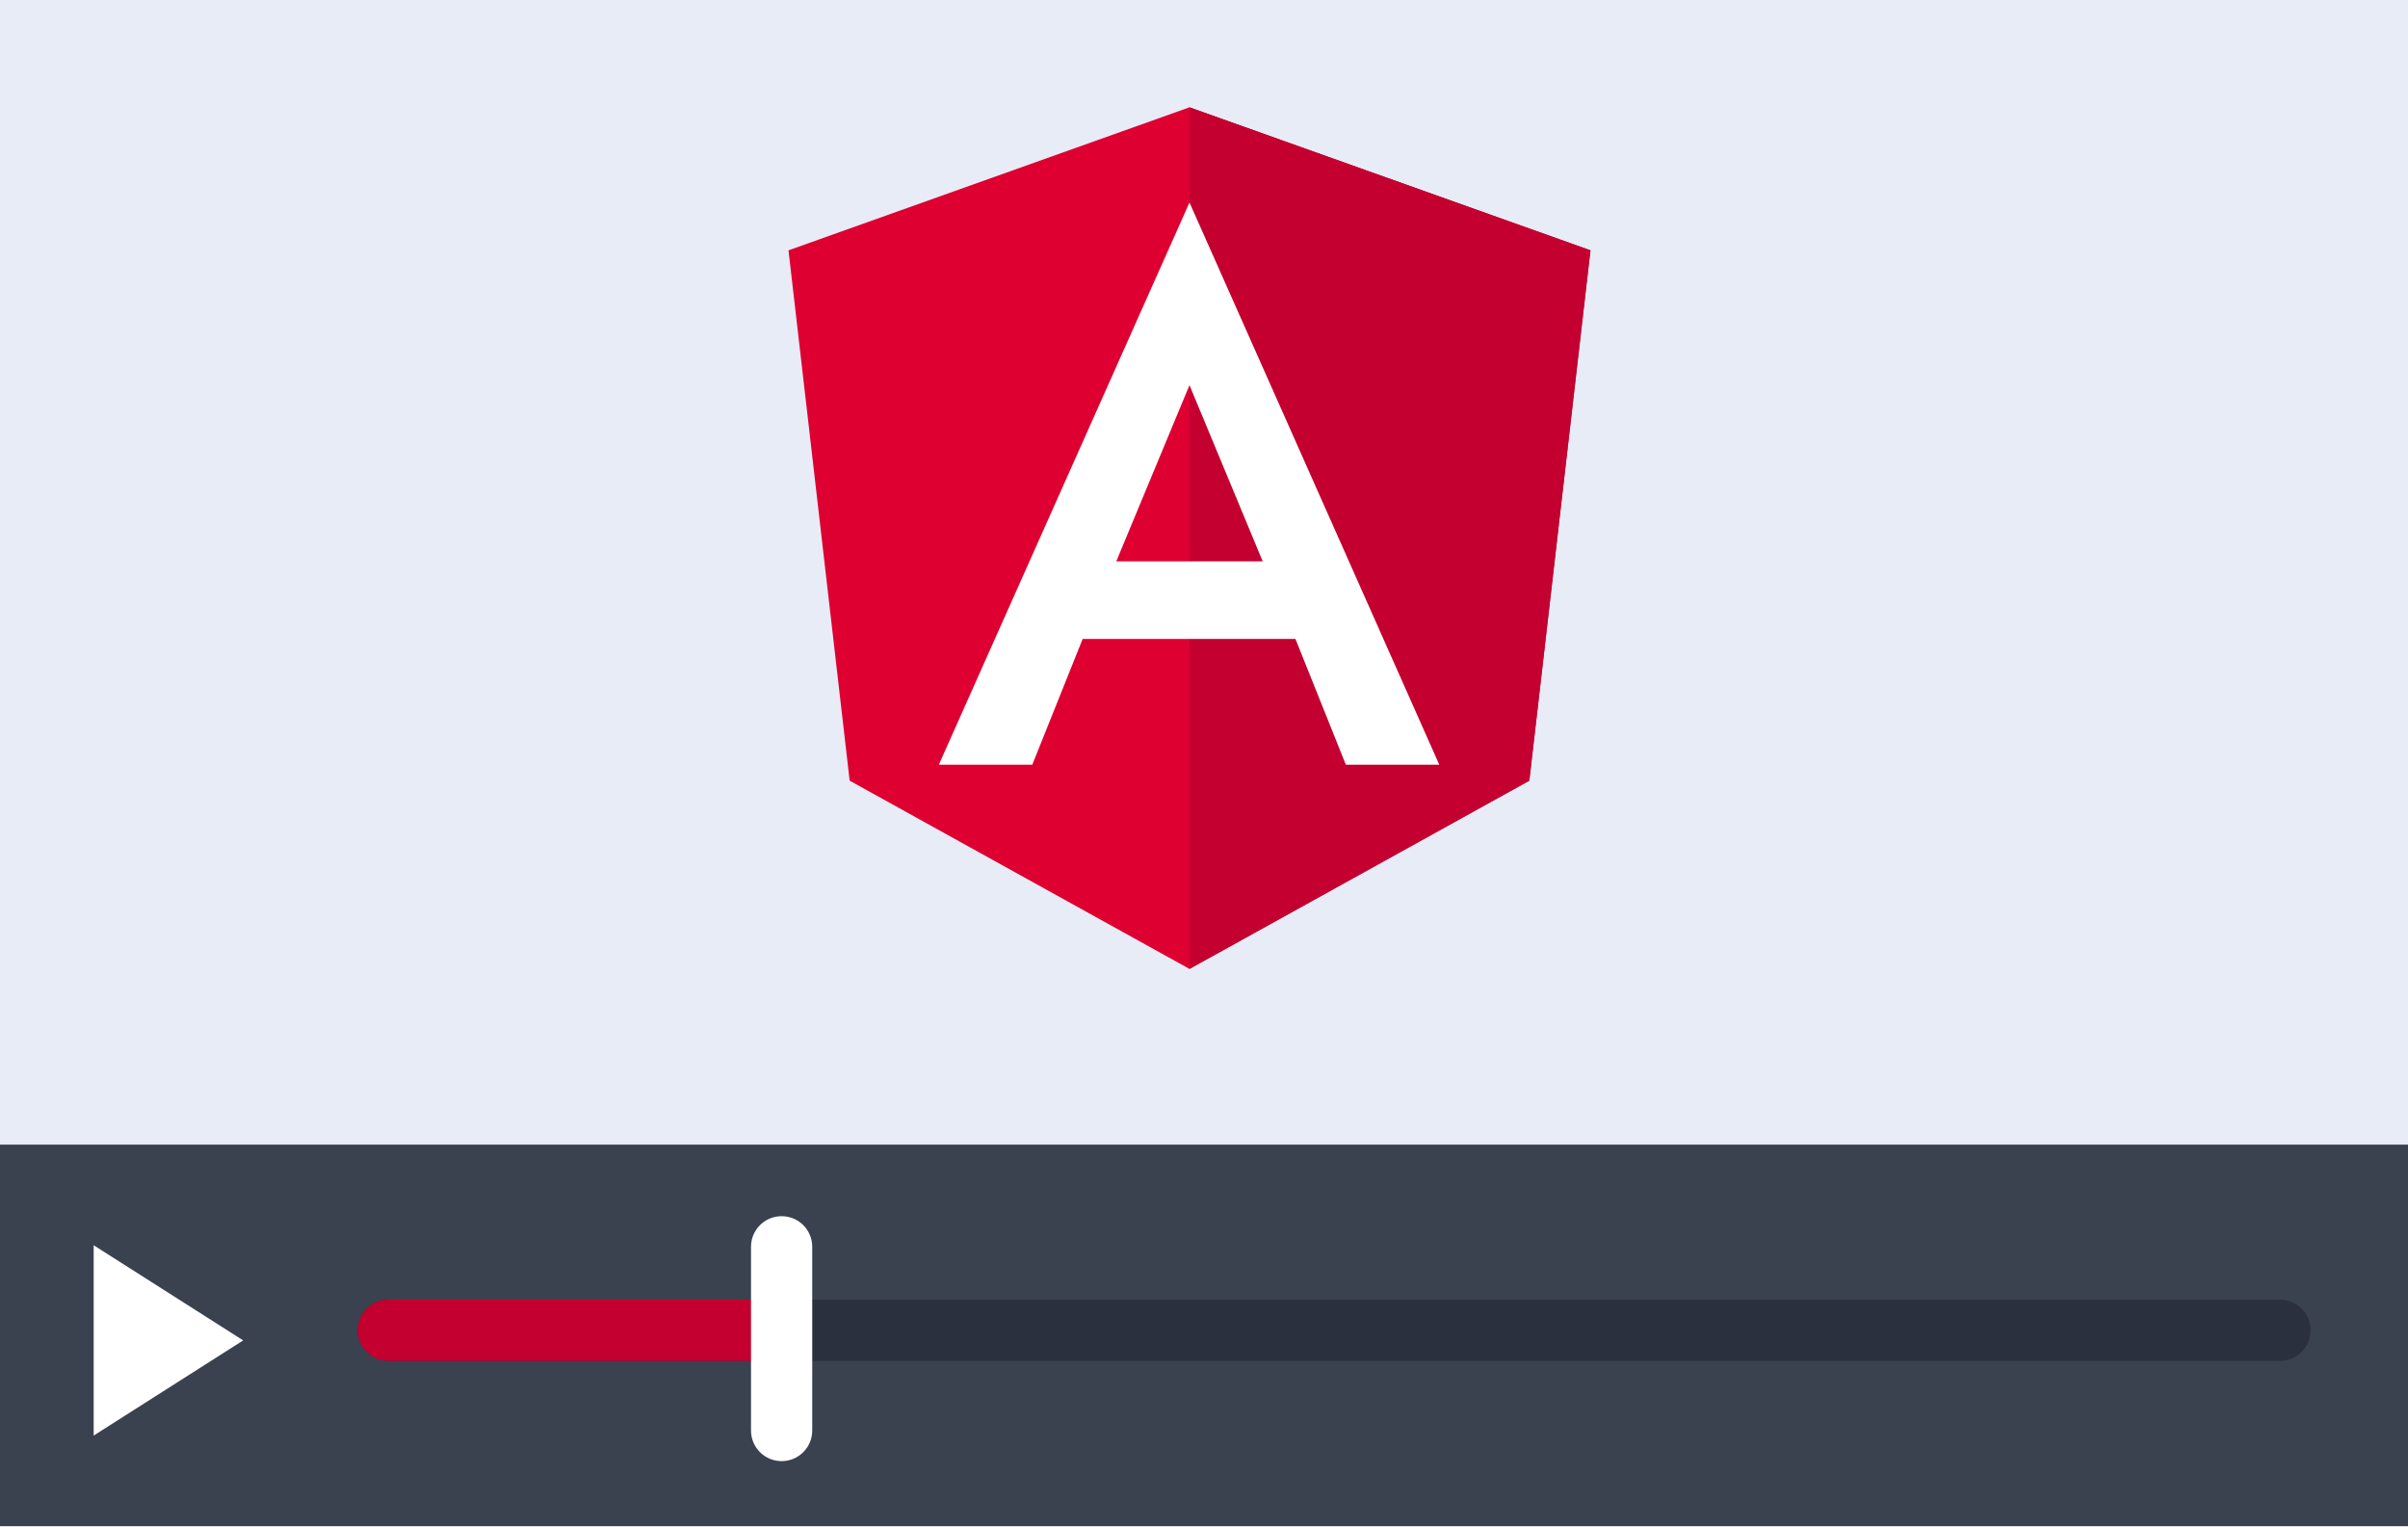
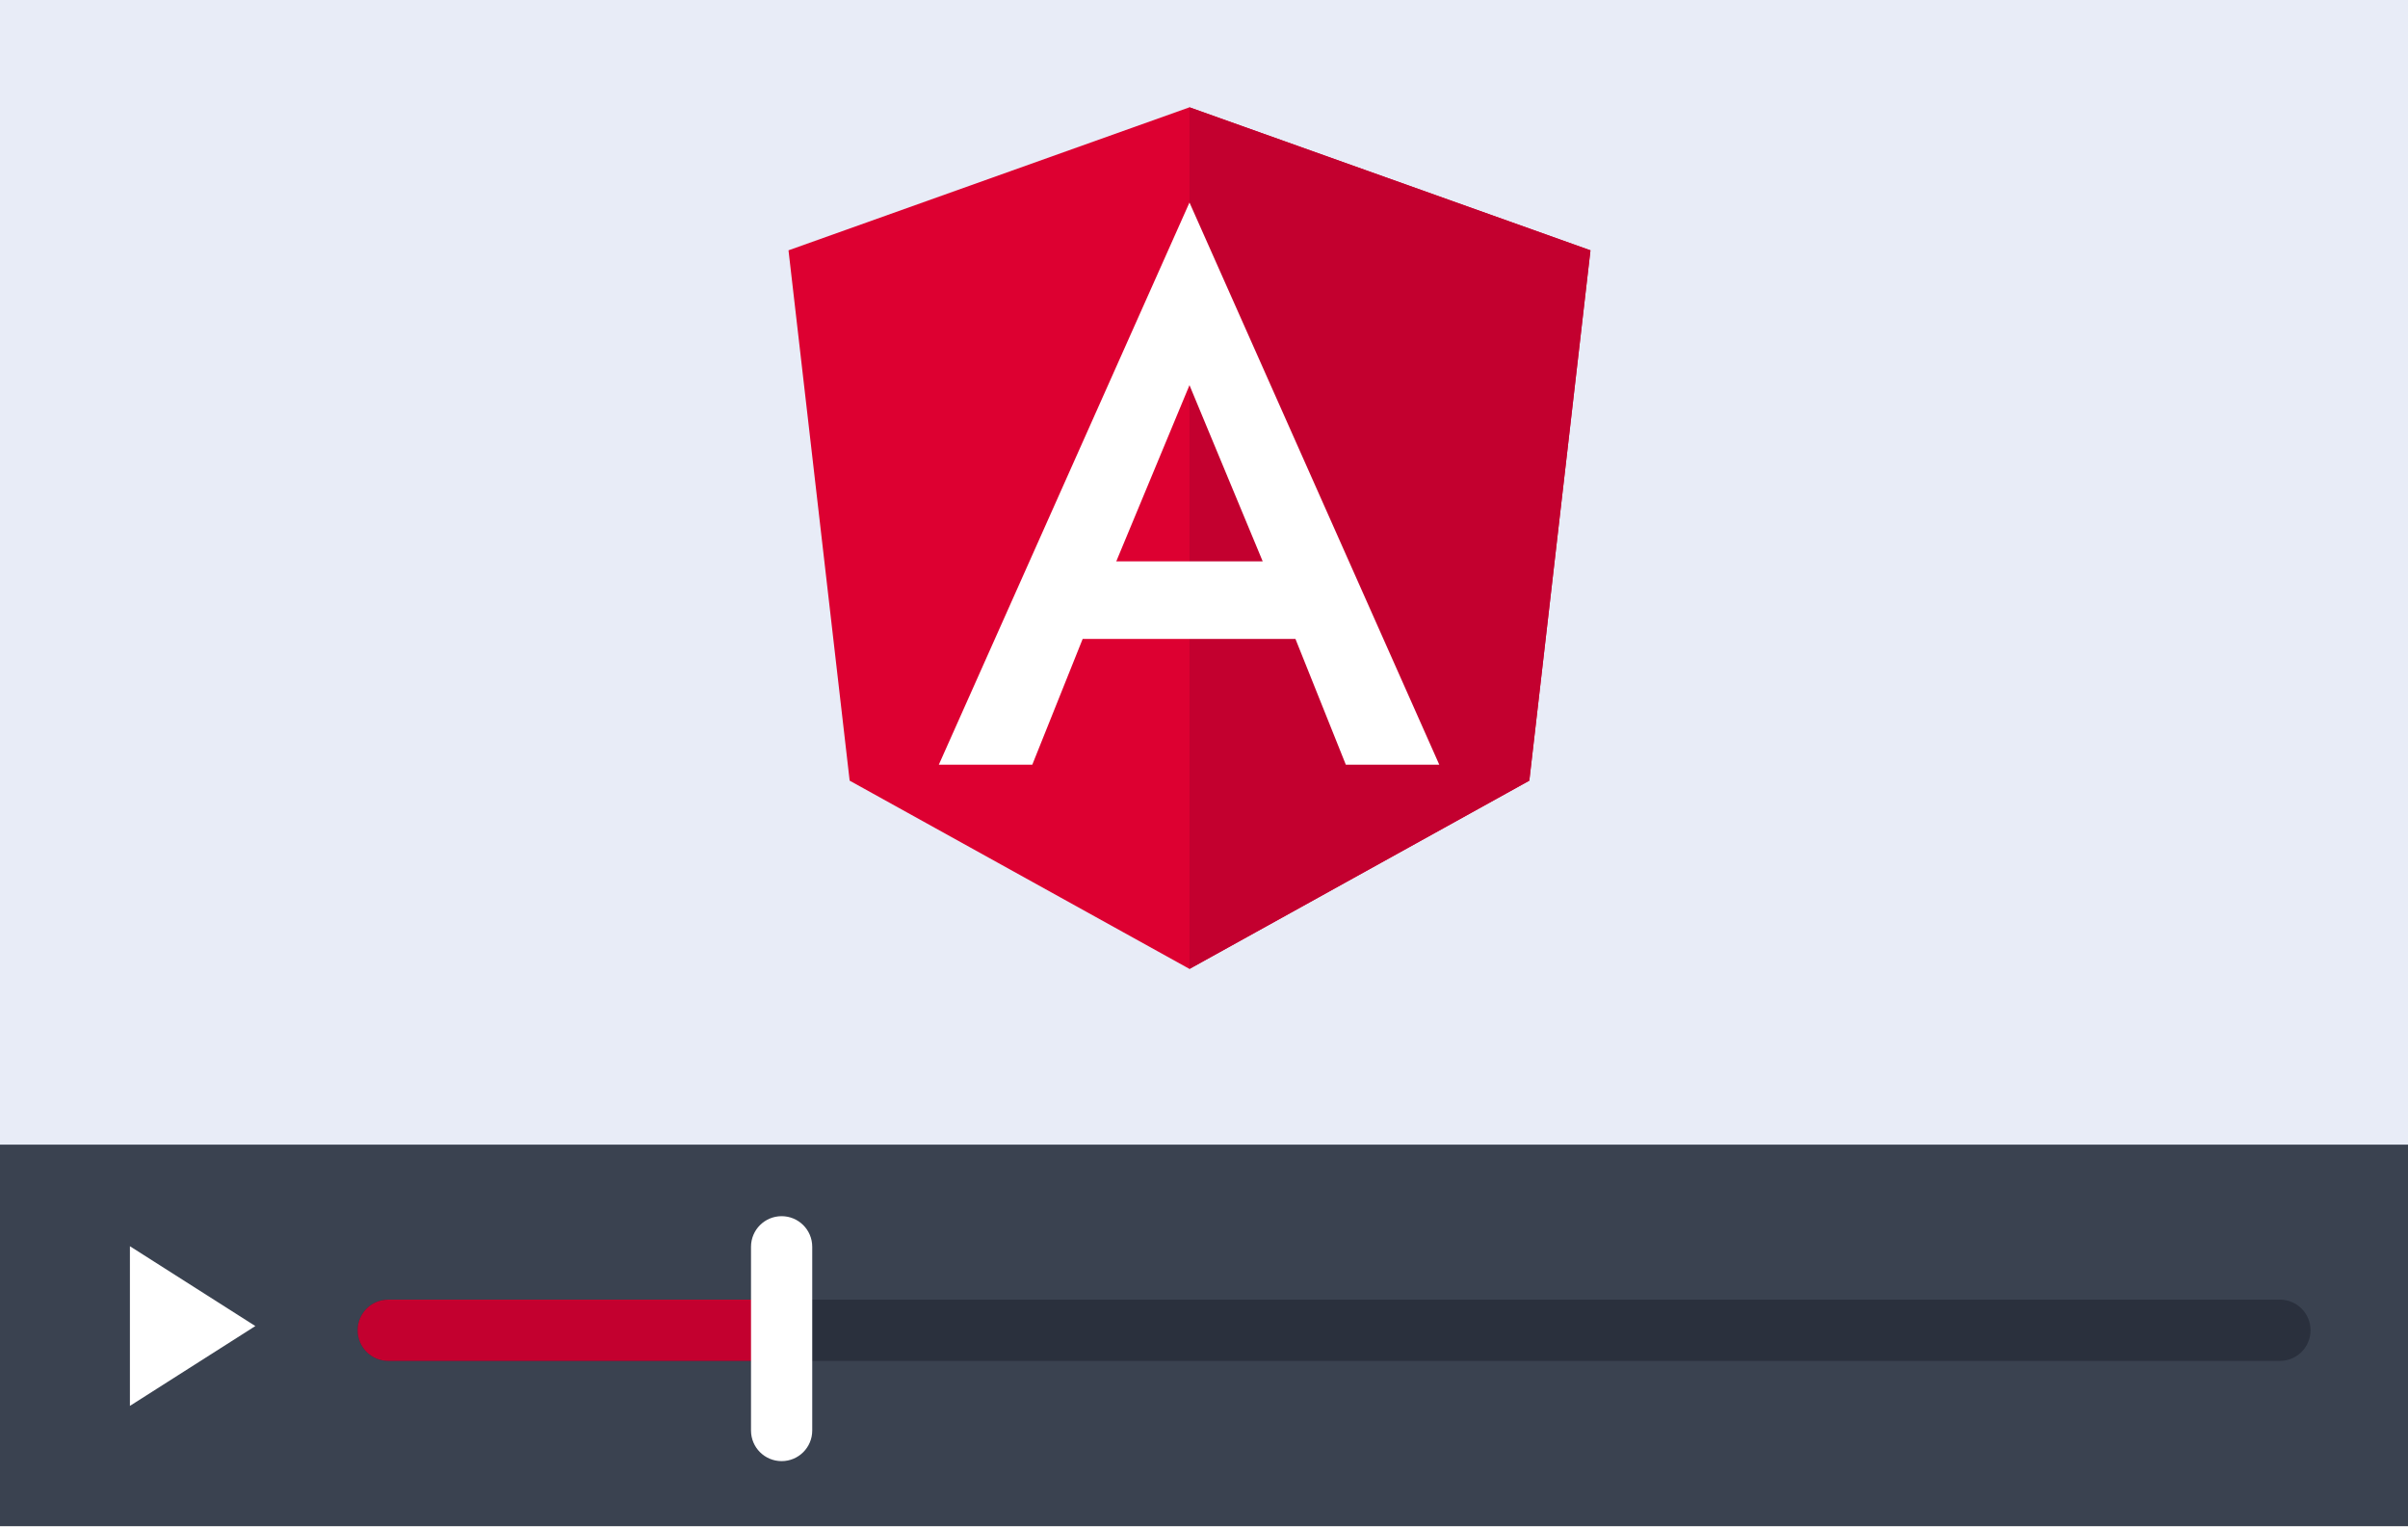
<svg xmlns="http://www.w3.org/2000/svg" width="202px" height="128px" viewBox="0 0 202 128" version="1.1">
  <defs />
  <g id="Page-1" stroke="none" stroke-width="1" fill="none" fill-rule="evenodd">
    <g id="Artboard">
      <g id="Group" transform="translate(-4, -1)">
        <rect id="Rectangle-path" fill="#E8ECF7" fill-rule="nonzero" x="0.803" y="0" width="206.491" height="128.909" />
        <rect id="Rectangle-path" fill="#3A4250" fill-rule="nonzero" x="1" y="97" width="206.491" height="31.995" />
        <path d="M195.256,115.136 L36.568,115.136 C35.148,115.136 34,113.988 34,112.568 C34,111.148 35.148,110 36.568,110 L195.256,110 C196.676,110 197.824,111.148 197.824,112.568 C197.824,113.988 196.676,115.136 195.256,115.136 Z" id="Shape" fill="#2A303D" fill-rule="nonzero" />
        <path d="M69.571,110 L36.568,110 C35.148,110 34,111.148 34,112.568 C34,113.988 35.148,115.136 36.568,115.136 L69.571,115.136 L69.571,110 Z" id="Shape" fill="#C3002F" fill-rule="nonzero" />
        <path d="M69.568,123.543 C68.148,123.543 67,122.395 67,120.975 L67,105.568 C67,104.148 68.148,103 69.568,103 C70.988,103 72.136,104.148 72.136,105.568 L72.136,120.975 C72.136,122.395 70.988,123.543 69.568,123.543 Z" id="Shape" fill="#FFFFFF" fill-rule="nonzero" />
        <g id="angular" transform="translate(70, 10)" fill-rule="nonzero">
          <polyline id="Shape" fill="#DD0031" points="33.782 0 0.145 11.995 5.275 56.473 33.782 72.262 62.29 56.473 67.42 11.995" />
          <polyline id="Shape" fill="#C3002F" points="33.782 0 33.782 8.021 33.782 7.985 33.782 72.262 62.29 56.473 67.42 11.995" />
          <path d="M33.782,7.985 L12.754,55.136 L20.595,55.136 L24.822,44.585 L42.671,44.585 L46.898,55.136 L54.738,55.136 L33.782,7.985 Z M39.925,38.082 L27.64,38.082 L33.782,23.304 L39.925,38.082 Z" id="Shape" fill="#FFFFFF" />
        </g>
-         <g id="ic_play_arrow_white_24px" transform="translate(2.736816, 99.73682)">
-           <polygon id="Shape" fill="#FFFFFF" fill-rule="nonzero" points="9.121 5.701 9.121 21.663 21.663 13.682" />
-           <polygon id="Shape" points="0 0 27.363 0 27.363 27.363 0 27.363" />
+         <g id="ic_play_arrow_white_24px" transform="translate(7.246094, 100.7368)">
+           <polygon id="Shape" fill="#FFFFFF" fill-rule="nonzero" points="7.652 4.783 7.652 18.174 18.174 11.478" />
+           <polygon id="Shape" points="0 0 22.957 0 22.957 22.957 0 22.957" />
        </g>
      </g>
    </g>
  </g>
</svg>
